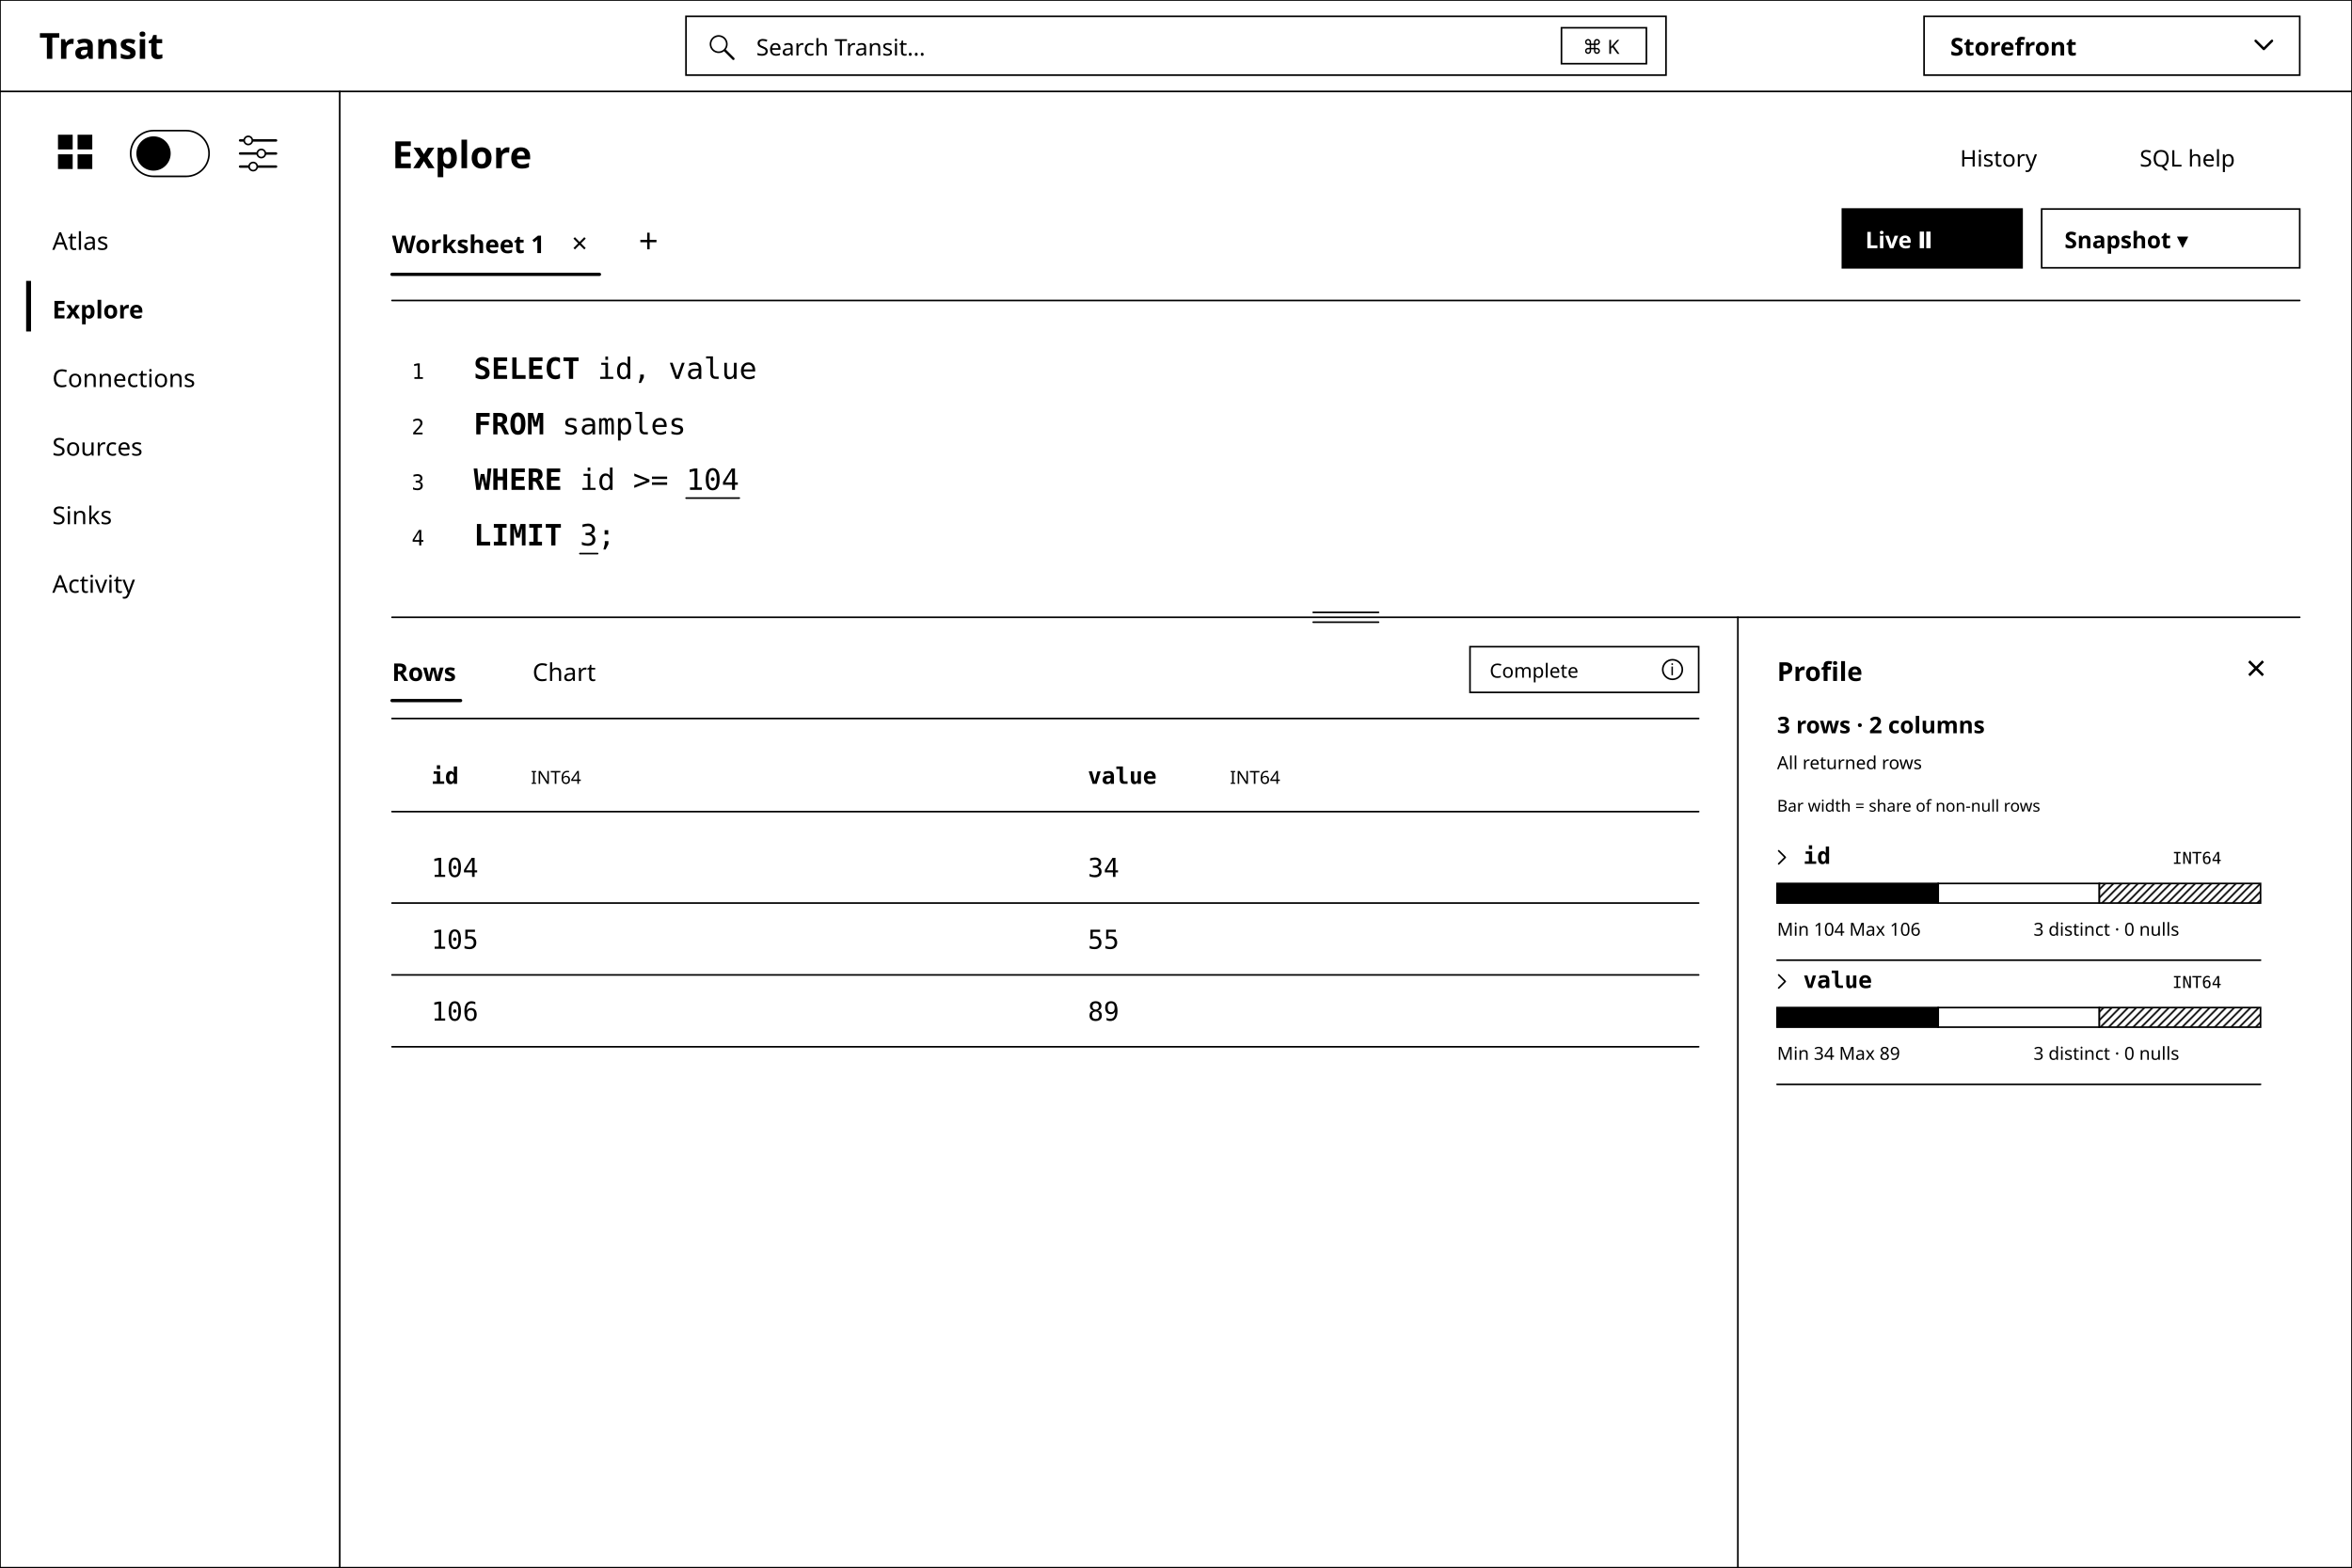
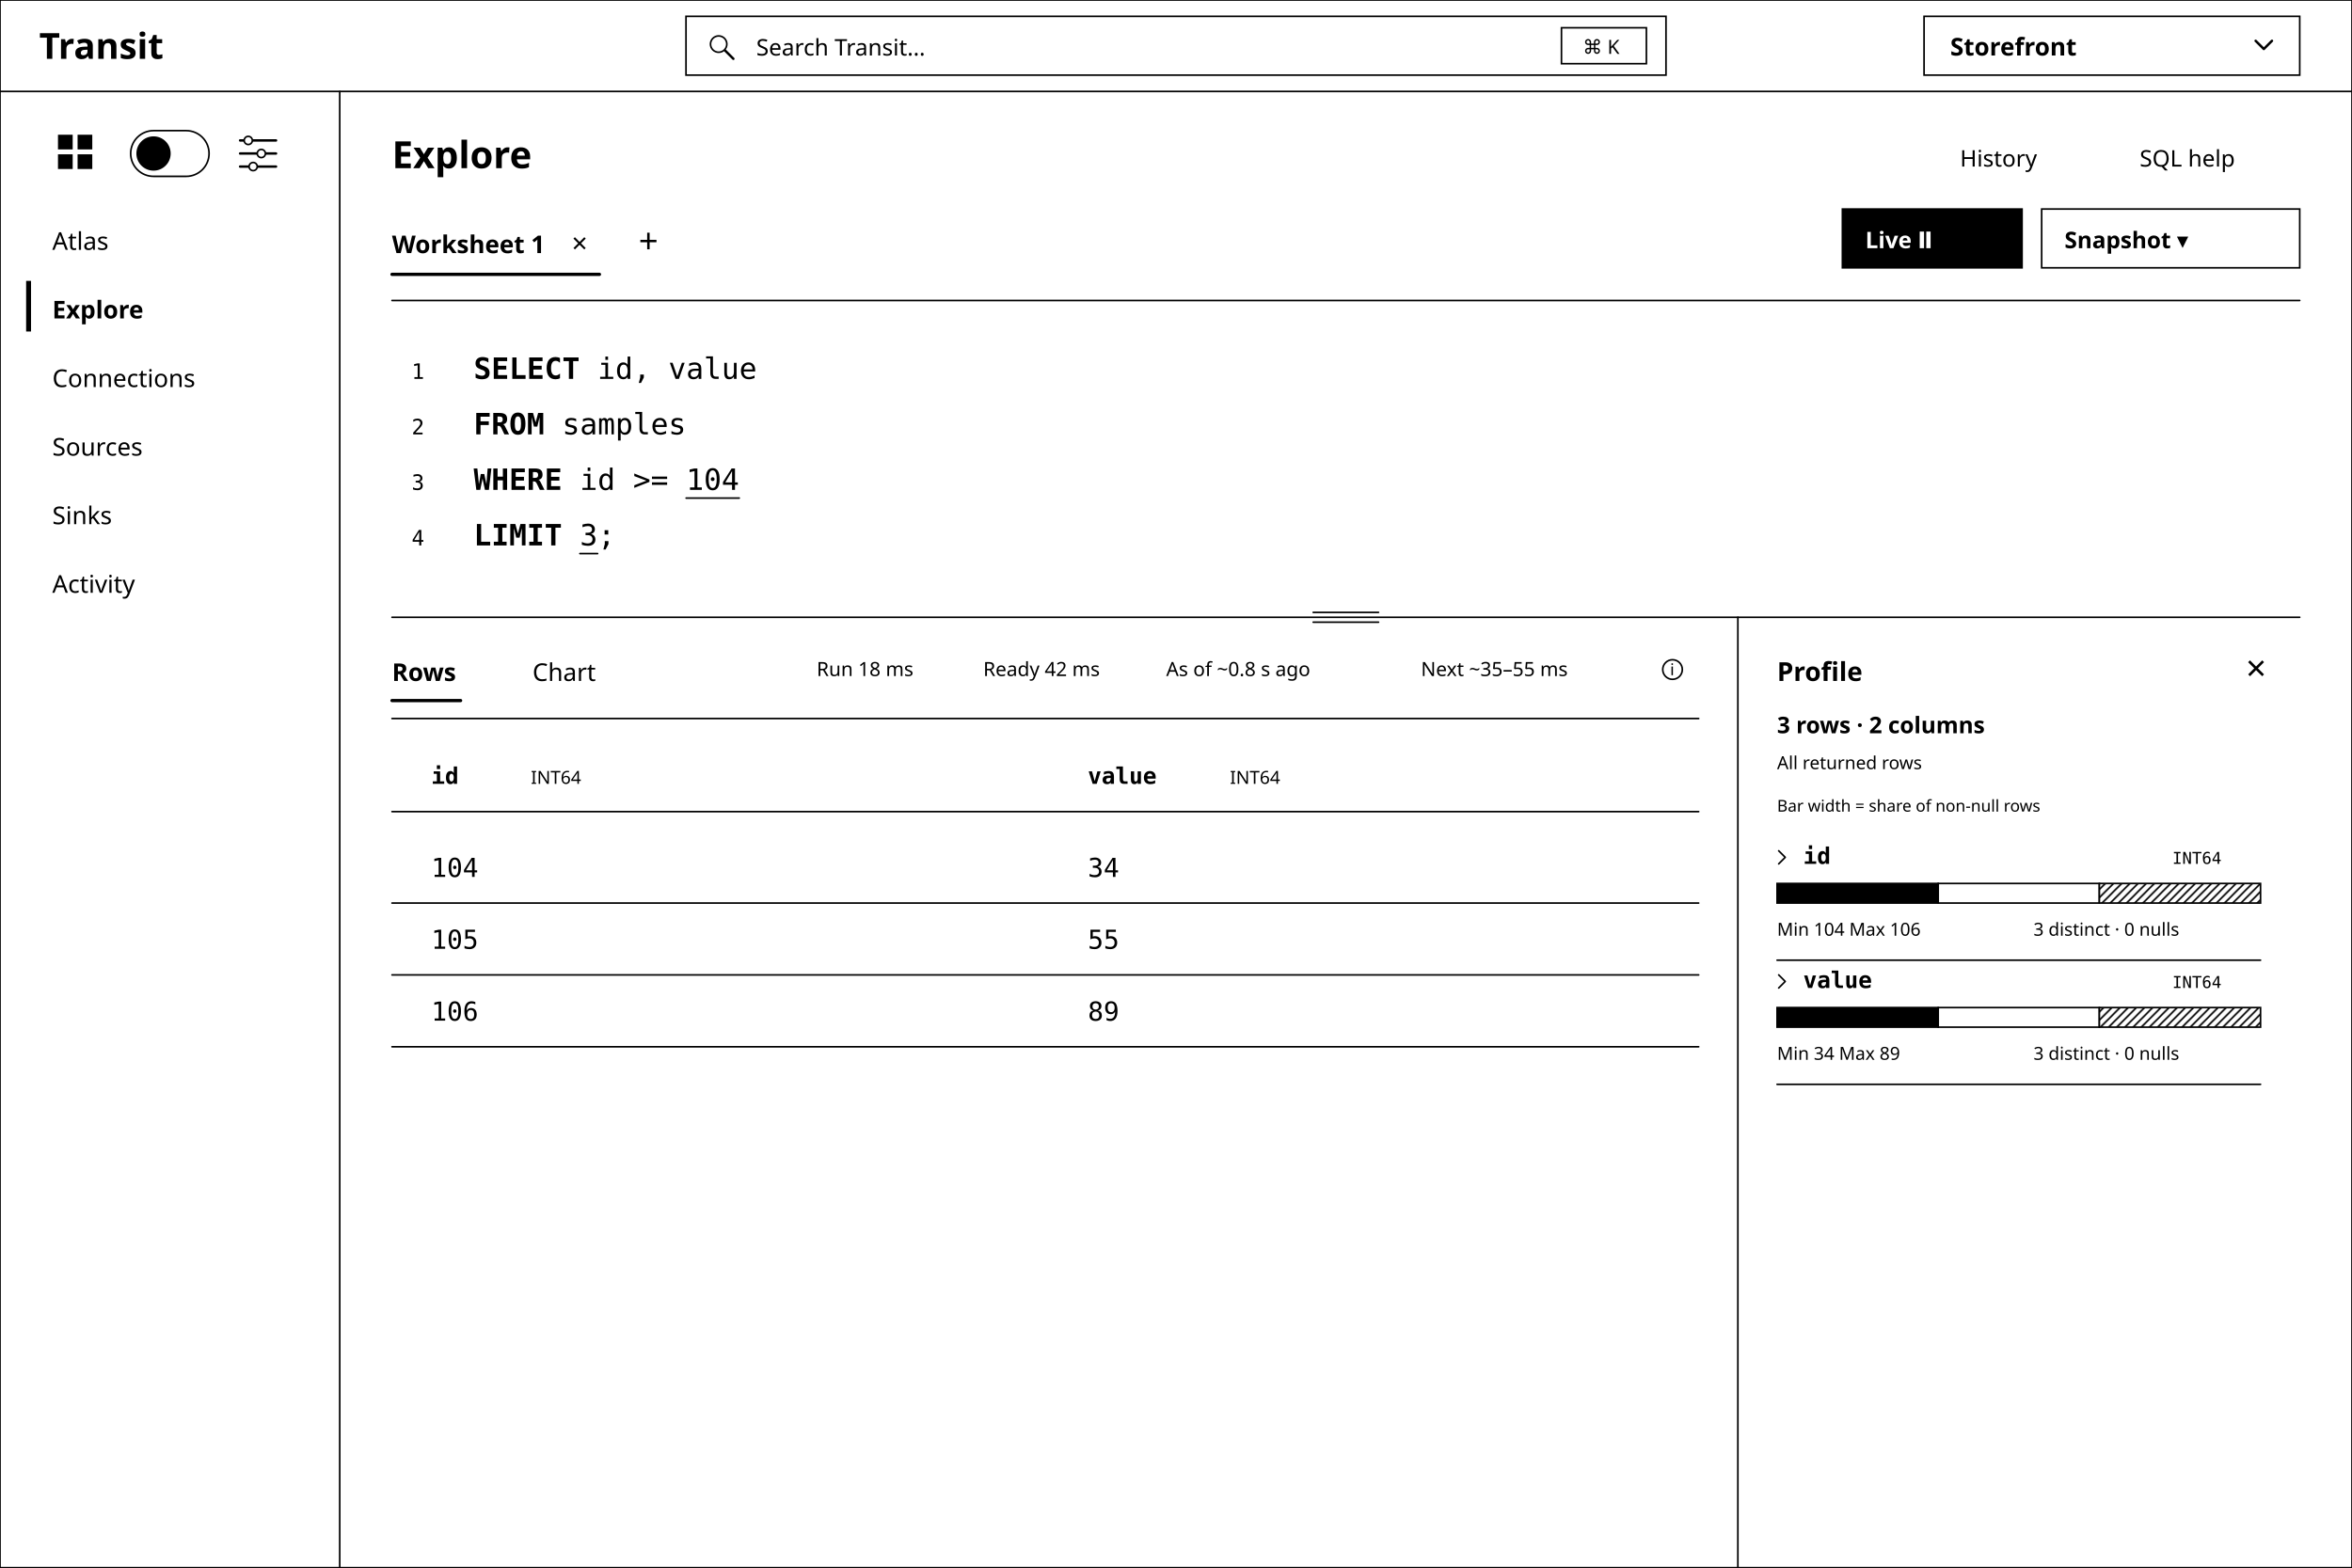
<svg xmlns="http://www.w3.org/2000/svg" width="1440" height="960" viewBox="0 0 1440 960" role="img" aria-labelledby="title desc">
  <rect x="0" y="0" width="1440" height="960" rx="0" fill="white" stroke="black" />
  <text x="24" y="36" font-family="sans-serif" font-size="22" font-weight="700" fill="black">Transit</text>
  <g role="img" aria-label="Search Transit. Command K or Control K opens context-aware power search.">
    <rect x="420" y="10" width="600" height="36" rx="0" fill="white" stroke="black" />
    <circle cx="440" cy="27" r="5" fill="white" stroke="black" />
    <path d="M444 31 l5 5" fill="none" stroke="black" stroke-width="1.5" stroke-linecap="round" stroke-linejoin="round" />
    <text x="463" y="34" font-family="sans-serif" font-size="14" font-weight="400" fill="black">Search Transit…</text>
    <rect x="956" y="17" width="52" height="22" rx="0" fill="white" stroke="black" />
    <text x="969" y="33" font-family="sans-serif" font-size="12" font-weight="400" fill="black">⌘ K</text>
  </g>
  <rect x="1178" y="10" width="230" height="36" rx="0" fill="white" stroke="black" />
  <text x="1194" y="34" font-family="sans-serif" font-size="15" font-weight="700" fill="black">Storefront</text>
  <path d="M1381 25 l5 5 l5 -5" fill="none" stroke="black" stroke-width="1.5" stroke-linecap="round" stroke-linejoin="round" />
  <path d="M0 56 H1440" fill="none" stroke="black" stroke-width="1" stroke-linecap="round" stroke-linejoin="round" />
  <path d="M208 56 L208 960" fill="none" stroke="black" stroke-width="1" stroke-linecap="round" stroke-linejoin="round" />
  <g role="img" aria-label="Area: Workspace. Workspace left; Operations right.">
    <rect x="36" y="83" width="8" height="8" rx="0" fill="black" stroke="black" />
    <rect x="36" y="95" width="8" height="8" rx="0" fill="black" stroke="black" />
    <rect x="48" y="83" width="8" height="8" rx="0" fill="black" stroke="black" />
    <rect x="48" y="95" width="8" height="8" rx="0" fill="black" stroke="black" />
    <rect x="80" y="80" width="48" height="28" rx="14" fill="white" stroke="black" />
    <circle cx="94" cy="94" r="10" fill="black" stroke="black" />
    <path d="M147 86 H169" fill="none" stroke="black" stroke-width="1.5" stroke-linecap="round" stroke-linejoin="round" />
    <circle cx="152" cy="86" r="2.5" fill="white" stroke="black" />
    <path d="M147 94 H169" fill="none" stroke="black" stroke-width="1.5" stroke-linecap="round" stroke-linejoin="round" />
    <circle cx="160" cy="94" r="2.5" fill="white" stroke="black" />
    <path d="M147 102 H169" fill="none" stroke="black" stroke-width="1.5" stroke-linecap="round" stroke-linejoin="round" />
    <circle cx="155" cy="102" r="2.5" fill="white" stroke="black" />
  </g>
  <text xml:space="preserve" x="32" y="153" font-family="sans-serif" font-size="15" font-weight="400" fill="black">Atlas</text>
  <rect x="16" y="172" width="3" height="31" rx="0" fill="black" stroke="none" />
  <text xml:space="preserve" x="32" y="195" font-family="sans-serif" font-size="15" font-weight="700" fill="black">Explore</text>
  <text xml:space="preserve" x="32" y="237" font-family="sans-serif" font-size="15" font-weight="400" fill="black">Connections</text>
  <text xml:space="preserve" x="32" y="279" font-family="sans-serif" font-size="15" font-weight="400" fill="black">Sources</text>
  <text xml:space="preserve" x="32" y="321" font-family="sans-serif" font-size="15" font-weight="400" fill="black">Sinks</text>
  <text xml:space="preserve" x="32" y="363" font-family="sans-serif" font-size="15" font-weight="400" fill="black">Activity</text>
  <text xml:space="preserve" x="240" y="103" font-family="sans-serif" font-size="23" font-weight="700" fill="black">Explore</text>
  <text xml:space="preserve" x="1200" y="102" font-family="sans-serif" font-size="14" font-weight="400" fill="black">History</text>
  <text xml:space="preserve" x="1310" y="102" font-family="sans-serif" font-size="14" font-weight="400" fill="black">SQL help</text>
  <text xml:space="preserve" x="240" y="155" font-family="sans-serif" font-size="15" font-weight="700" fill="black">Worksheet 1</text>
  <text xml:space="preserve" x="350" y="155" font-family="sans-serif" font-size="17" font-weight="400" fill="black">×</text>
  <text xml:space="preserve" x="391" y="155" font-family="sans-serif" font-size="21" font-weight="400" fill="black">+</text>
  <path d="M240 168 H367" fill="none" stroke="black" stroke-width="2" stroke-linecap="round" stroke-linejoin="round" />
  <rect x="1128" y="128" width="110" height="36" rx="0" fill="black" stroke="black" />
  <text x="1142" y="152" font-family="sans-serif" font-size="14" font-weight="700" fill="white">Live  Ⅱ</text>
  <rect x="1250" y="128" width="158" height="36" rx="0" fill="white" stroke="black" />
  <text x="1264" y="152" font-family="sans-serif" font-size="14" font-weight="700" fill="black">Snapshot  ▾</text>
  <path d="M240 184 H1408" fill="none" stroke="black" stroke-width="1" stroke-linecap="round" stroke-linejoin="round" />
  <text xml:space="preserve" x="252" y="232" font-family="monospace" font-size="13" font-weight="400" fill="black">1</text>
  <text xml:space="preserve" x="290" y="232" font-family="monospace" font-size="18" font-weight="700" fill="black">SELECT</text>
  <text xml:space="preserve" x="355.04" y="232" font-family="monospace" font-size="18" font-weight="400" fill="black"> id, value</text>
  <text xml:space="preserve" x="252" y="266" font-family="monospace" font-size="13" font-weight="400" fill="black">2</text>
  <text xml:space="preserve" x="290" y="266" font-family="monospace" font-size="18" font-weight="700" fill="black">FROM</text>
  <text xml:space="preserve" x="333.36" y="266" font-family="monospace" font-size="18" font-weight="400" fill="black"> samples</text>
  <text xml:space="preserve" x="252" y="300" font-family="monospace" font-size="13" font-weight="400" fill="black">3</text>
  <text xml:space="preserve" x="290" y="300" font-family="monospace" font-size="18" font-weight="700" fill="black">WHERE</text>
  <text xml:space="preserve" x="344.2" y="300" font-family="monospace" font-size="18" font-weight="400" fill="black"> id &gt;= </text>
  <text xml:space="preserve" x="420.08" y="300" font-family="monospace" font-size="18" font-weight="400" fill="black">104</text>
  <path d="M420.08 305 H452.6" fill="none" stroke="black" stroke-width="1" stroke-linecap="round" stroke-linejoin="round" />
  <text xml:space="preserve" x="252" y="334" font-family="monospace" font-size="13" font-weight="400" fill="black">4</text>
  <text xml:space="preserve" x="290" y="334" font-family="monospace" font-size="18" font-weight="700" fill="black">LIMIT</text>
  <text xml:space="preserve" x="344.2" y="334" font-family="monospace" font-size="18" font-weight="400" fill="black"> </text>
  <text xml:space="preserve" x="355.04" y="334" font-family="monospace" font-size="18" font-weight="400" fill="black">3</text>
  <path d="M355.04 339 H365.88" fill="none" stroke="black" stroke-width="1" stroke-linecap="round" stroke-linejoin="round" />
  <text xml:space="preserve" x="365.88" y="334" font-family="monospace" font-size="18" font-weight="400" fill="black">;</text>
  <defs>
    <pattern id="stripe" patternUnits="userSpaceOnUse" width="5" height="5">
      <rect width="5" height="5" fill="white" />
      <path d="M-1 1 l2 -2 M0 5 l5 -5 M4 6 l2 -2" stroke="black" stroke-width="1" />
    </pattern>
  </defs>
  <path d="M240 378 H1408" fill="none" stroke="black" stroke-width="1" stroke-linecap="round" stroke-linejoin="round" />
  <path d="M804 375 H844" fill="none" stroke="black" stroke-width="1" stroke-linecap="round" stroke-linejoin="round" />
  <path d="M804 381 H844" fill="none" stroke="black" stroke-width="1" stroke-linecap="round" stroke-linejoin="round" />
  <text x="240" y="417" font-family="sans-serif" font-size="15" font-weight="700" fill="black">Rows</text>
  <text x="326" y="417" font-family="sans-serif" font-size="15" font-weight="400" fill="black">Chart</text>
  <path d="M240 429 H282" fill="none" stroke="black" stroke-width="2" stroke-linecap="round" stroke-linejoin="round" />
-   <g role="img" aria-label="Complete — Query info">
-     <rect x="900" y="396" width="140" height="28" rx="0" fill="white" stroke="black" />
-     <text x="912" y="415" font-family="sans-serif" font-size="12" font-weight="400" fill="black">Complete</text>
+   <g role="img" aria-label="Query info — Current exact statement. Run 18 ms. Ready 42 ms. As of ~0.8 s ago. Next ~35–55 ms. Next is an estimated duration, not a countdown.">
+     <text x="500" y="414" font-family="sans-serif" font-size="12" font-weight="400" fill="black">Run 18 ms</text>
+     <text x="602" y="414" font-family="sans-serif" font-size="12" font-weight="400" fill="black">Ready 42 ms</text>
+     <text x="714" y="414" font-family="sans-serif" font-size="12" font-weight="400" fill="black">As of ~0.8 s ago</text>
+     <text x="870" y="414" font-family="sans-serif" font-size="12" font-weight="400" fill="black">Next ~35–55 ms</text>
    <circle cx="1024" cy="410" r="6" fill="white" stroke="black" />
    <text x="1022.5" y="413.5" font-family="sans-serif" font-size="10" font-weight="400" fill="black">i</text>
  </g>
  <path d="M240 440 H1040" fill="none" stroke="black" stroke-width="1" stroke-linecap="round" stroke-linejoin="round" />
  <text x="264" y="480" font-family="monospace" font-size="14" font-weight="700" fill="black">id</text>
  <text x="325" y="480" font-family="sans-serif" font-size="11" font-weight="400" fill="black">INT64</text>
  <text x="666" y="480" font-family="monospace" font-size="14" font-weight="700" fill="black">value</text>
  <text x="753" y="480" font-family="sans-serif" font-size="11" font-weight="400" fill="black">INT64</text>
  <path d="M240 497 H1040" fill="none" stroke="black" stroke-width="1" stroke-linecap="round" stroke-linejoin="round" />
  <text x="264" y="537" font-family="monospace" font-size="16" font-weight="400" fill="black">104</text>
  <text x="666" y="537" font-family="monospace" font-size="16" font-weight="400" fill="black">34</text>
  <path d="M240 553 H1040" fill="none" stroke="black" stroke-width="1" stroke-linecap="round" stroke-linejoin="round" />
  <text x="264" y="581" font-family="monospace" font-size="16" font-weight="400" fill="black">105</text>
  <text x="666" y="581" font-family="monospace" font-size="16" font-weight="400" fill="black">55</text>
  <path d="M240 597 H1040" fill="none" stroke="black" stroke-width="1" stroke-linecap="round" stroke-linejoin="round" />
  <text x="264" y="625" font-family="monospace" font-size="16" font-weight="400" fill="black">106</text>
  <text x="666" y="625" font-family="monospace" font-size="16" font-weight="400" fill="black">89</text>
  <path d="M240 641 H1040" fill="none" stroke="black" stroke-width="1" stroke-linecap="round" stroke-linejoin="round" />
  <path d="M1064 378 L1064 960" fill="none" stroke="black" stroke-width="1" stroke-linecap="round" stroke-linejoin="round" />
  <text x="1088" y="417" font-family="sans-serif" font-size="16" font-weight="700" fill="black">Profile</text>
  <g role="img" aria-label="Close Profile panel">
    <text x="1375" y="417" font-family="sans-serif" font-size="22" font-weight="400" fill="black">×</text>
  </g>
  <text x="1088" y="449" font-family="sans-serif" font-size="14" font-weight="700" fill="black">3 rows · 2 columns</text>
  <text x="1088" y="471" font-family="sans-serif" font-size="11" font-weight="400" fill="black">All returned rows</text>
  <text x="1088" y="497" font-family="sans-serif" font-size="10" font-weight="400" fill="black">Bar width = share of non-null rows</text>
  <g role="img" aria-label="id: 3 distinct non-null values; 0 nulls. Bar widths show shares of 3 non-null rows: 104: 1; 105: 1; 106: 1">
    <path d="M1089 521 l4 4 l-4 4" fill="none" stroke="black" stroke-width="1" stroke-linecap="round" stroke-linejoin="round" />
    <text x="1104" y="529" font-family="monospace" font-size="14" font-weight="700" fill="black">id</text>
    <text x="1330" y="529" font-family="monospace" font-size="10" font-weight="400" fill="black">INT64</text>
    <g>
      <rect x="1088" y="541" width="98.667" height="12" rx="0" fill="black" stroke="black" />
    </g>
    <g>
      <rect x="1186.667" y="541" width="98.667" height="12" rx="0" fill="white" stroke="black" />
    </g>
    <g>
      <rect x="1285.333" y="541" width="98.667" height="12" rx="0" fill="url(#stripe)" stroke="black" />
    </g>
    <text x="1088" y="573" font-family="sans-serif" font-size="11" font-weight="400" fill="black">Min 104   Max 106</text>
    <text x="1245" y="573" font-family="sans-serif" font-size="11" font-weight="400" fill="black">3 distinct · 0 nulls</text>
    <path d="M1088 588 H1384" fill="none" stroke="black" stroke-width="1" stroke-linecap="round" stroke-linejoin="round" />
  </g>
  <g role="img" aria-label="value: 3 distinct non-null values; 0 nulls. Bar widths show shares of 3 non-null rows: 34–52: 1; 53–71: 1; 72–90: 1">
    <path d="M1089 597 l4 4 l-4 4" fill="none" stroke="black" stroke-width="1" stroke-linecap="round" stroke-linejoin="round" />
    <text x="1104" y="605" font-family="monospace" font-size="14" font-weight="700" fill="black">value</text>
    <text x="1330" y="605" font-family="monospace" font-size="10" font-weight="400" fill="black">INT64</text>
    <g>
      <rect x="1088" y="617" width="98.667" height="12" rx="0" fill="black" stroke="black" />
    </g>
    <g>
      <rect x="1186.667" y="617" width="98.667" height="12" rx="0" fill="white" stroke="black" />
    </g>
    <g>
      <rect x="1285.333" y="617" width="98.667" height="12" rx="0" fill="url(#stripe)" stroke="black" />
    </g>
    <text x="1088" y="649" font-family="sans-serif" font-size="11" font-weight="400" fill="black">Min 34   Max 89</text>
    <text x="1245" y="649" font-family="sans-serif" font-size="11" font-weight="400" fill="black">3 distinct · 0 nulls</text>
    <path d="M1088 664 H1384" fill="none" stroke="black" stroke-width="1" stroke-linecap="round" stroke-linejoin="round" />
  </g>
</svg>
